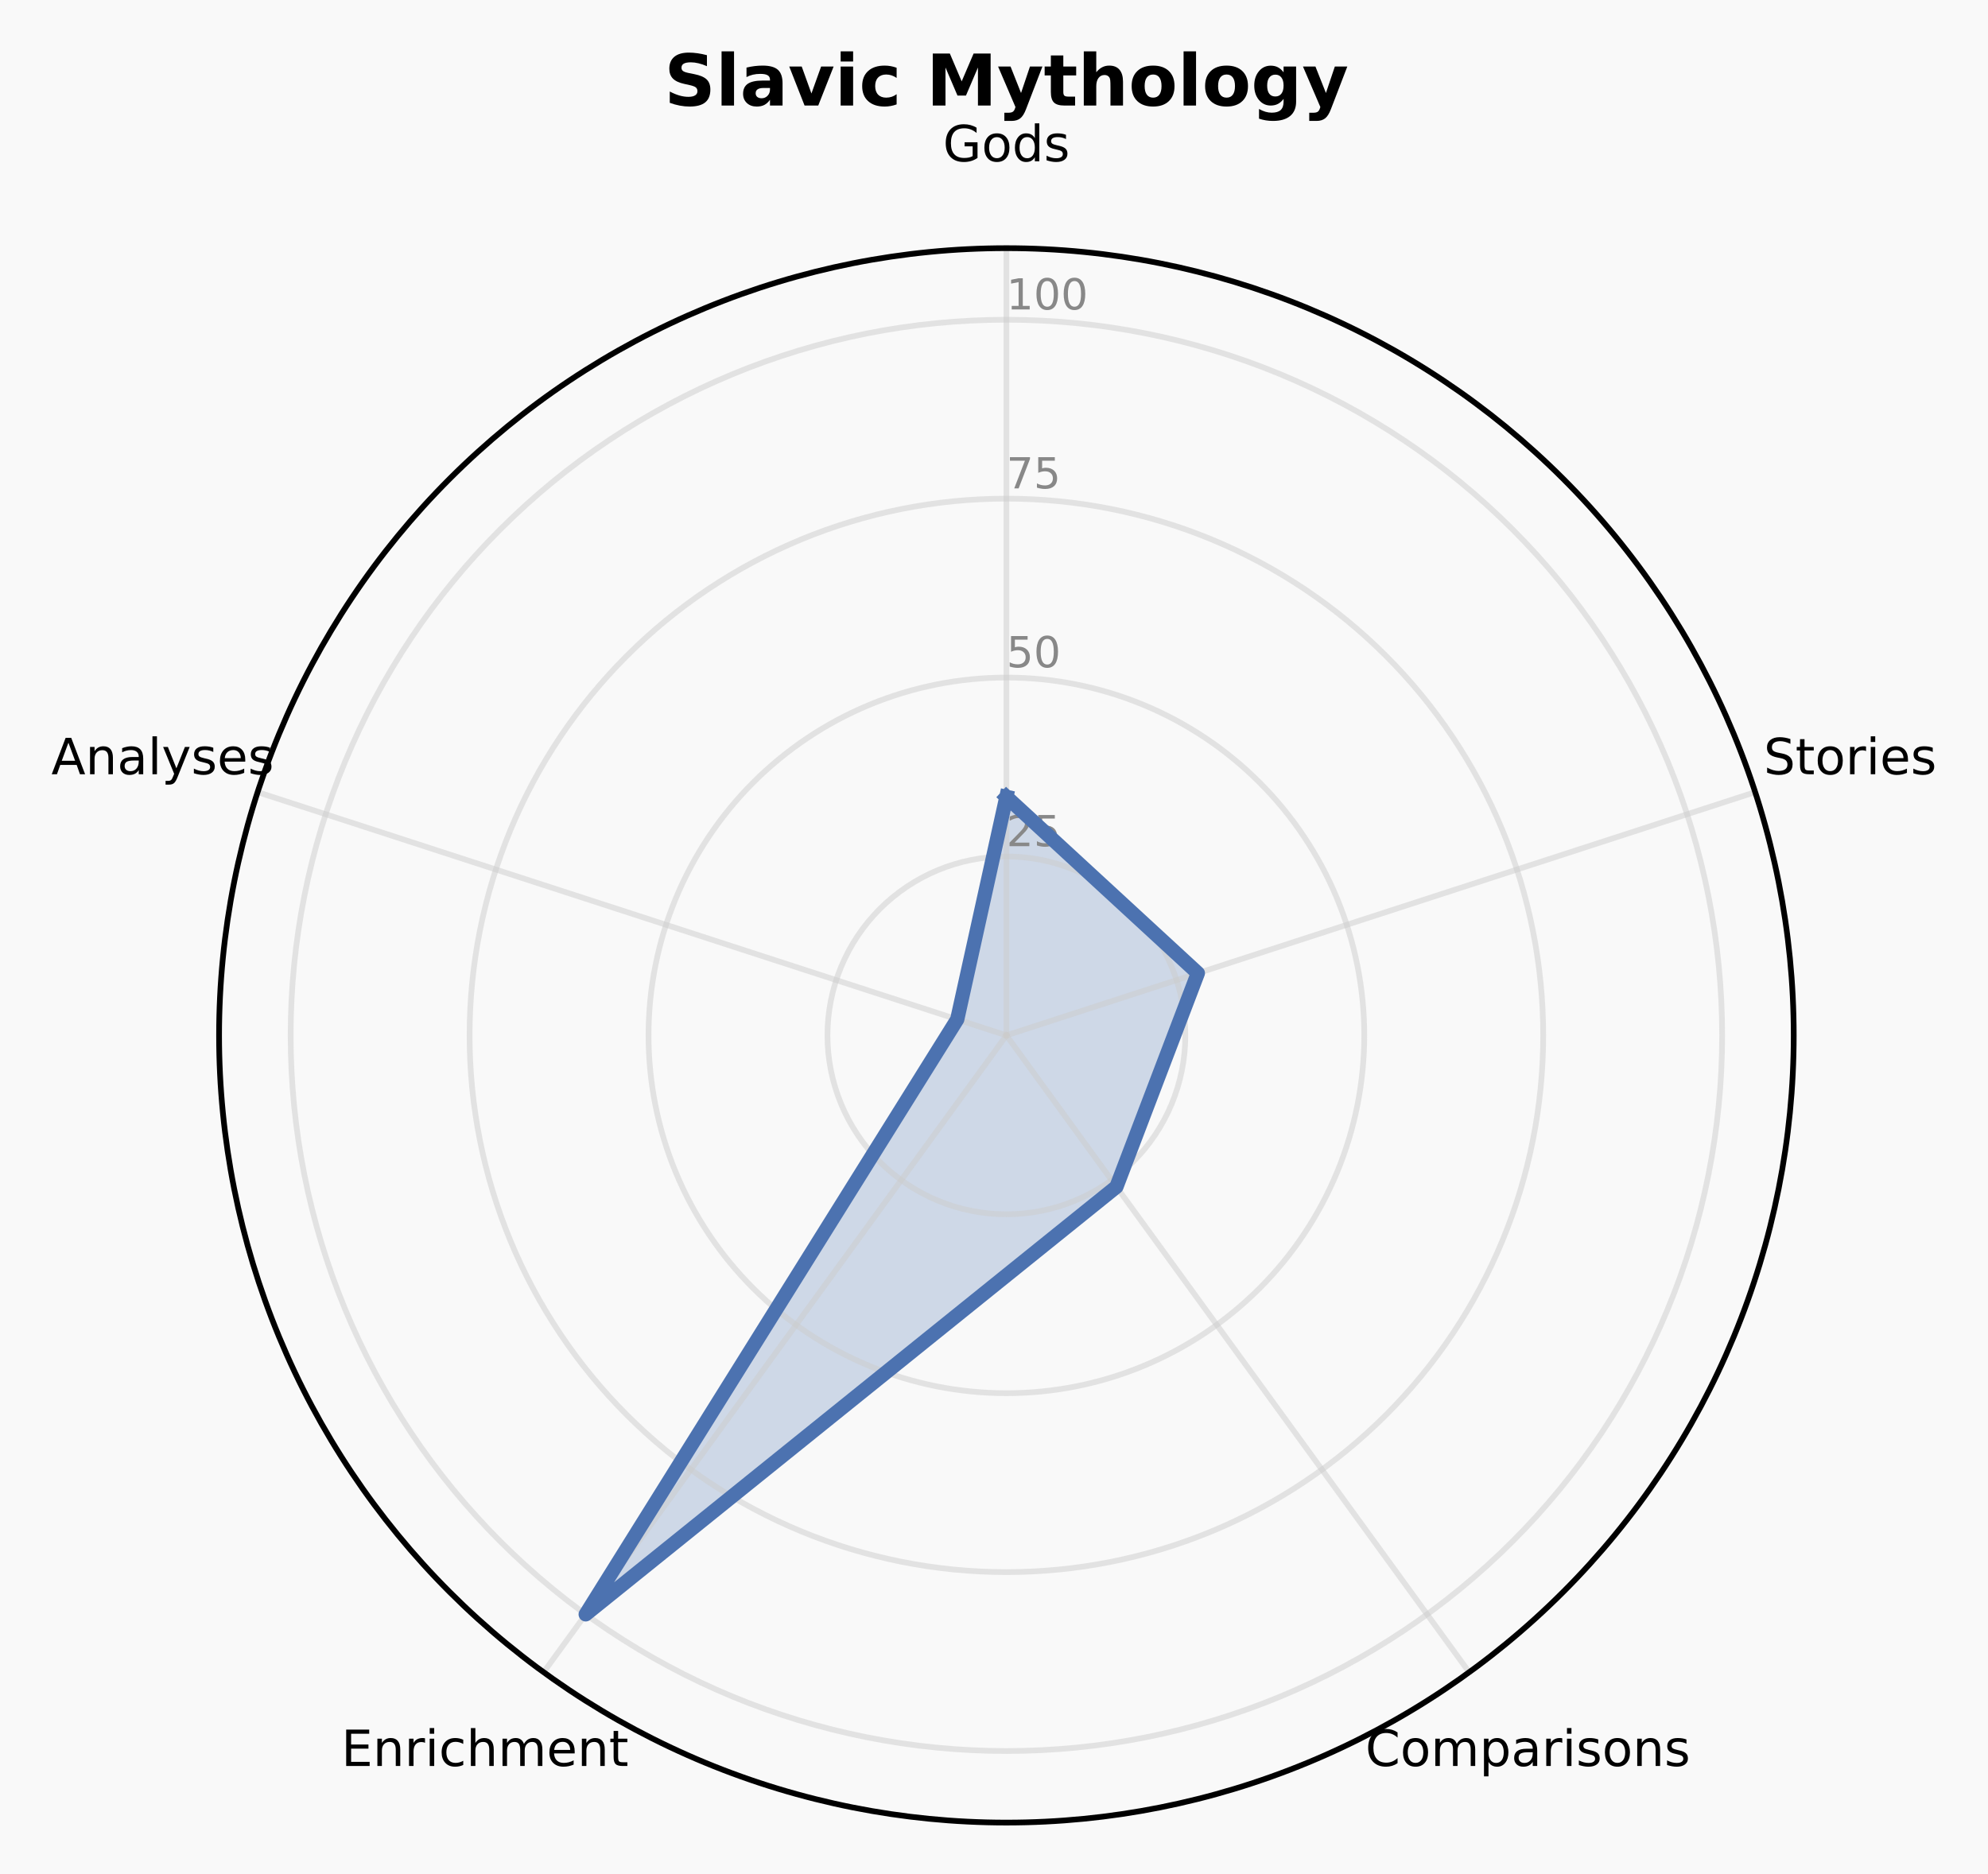
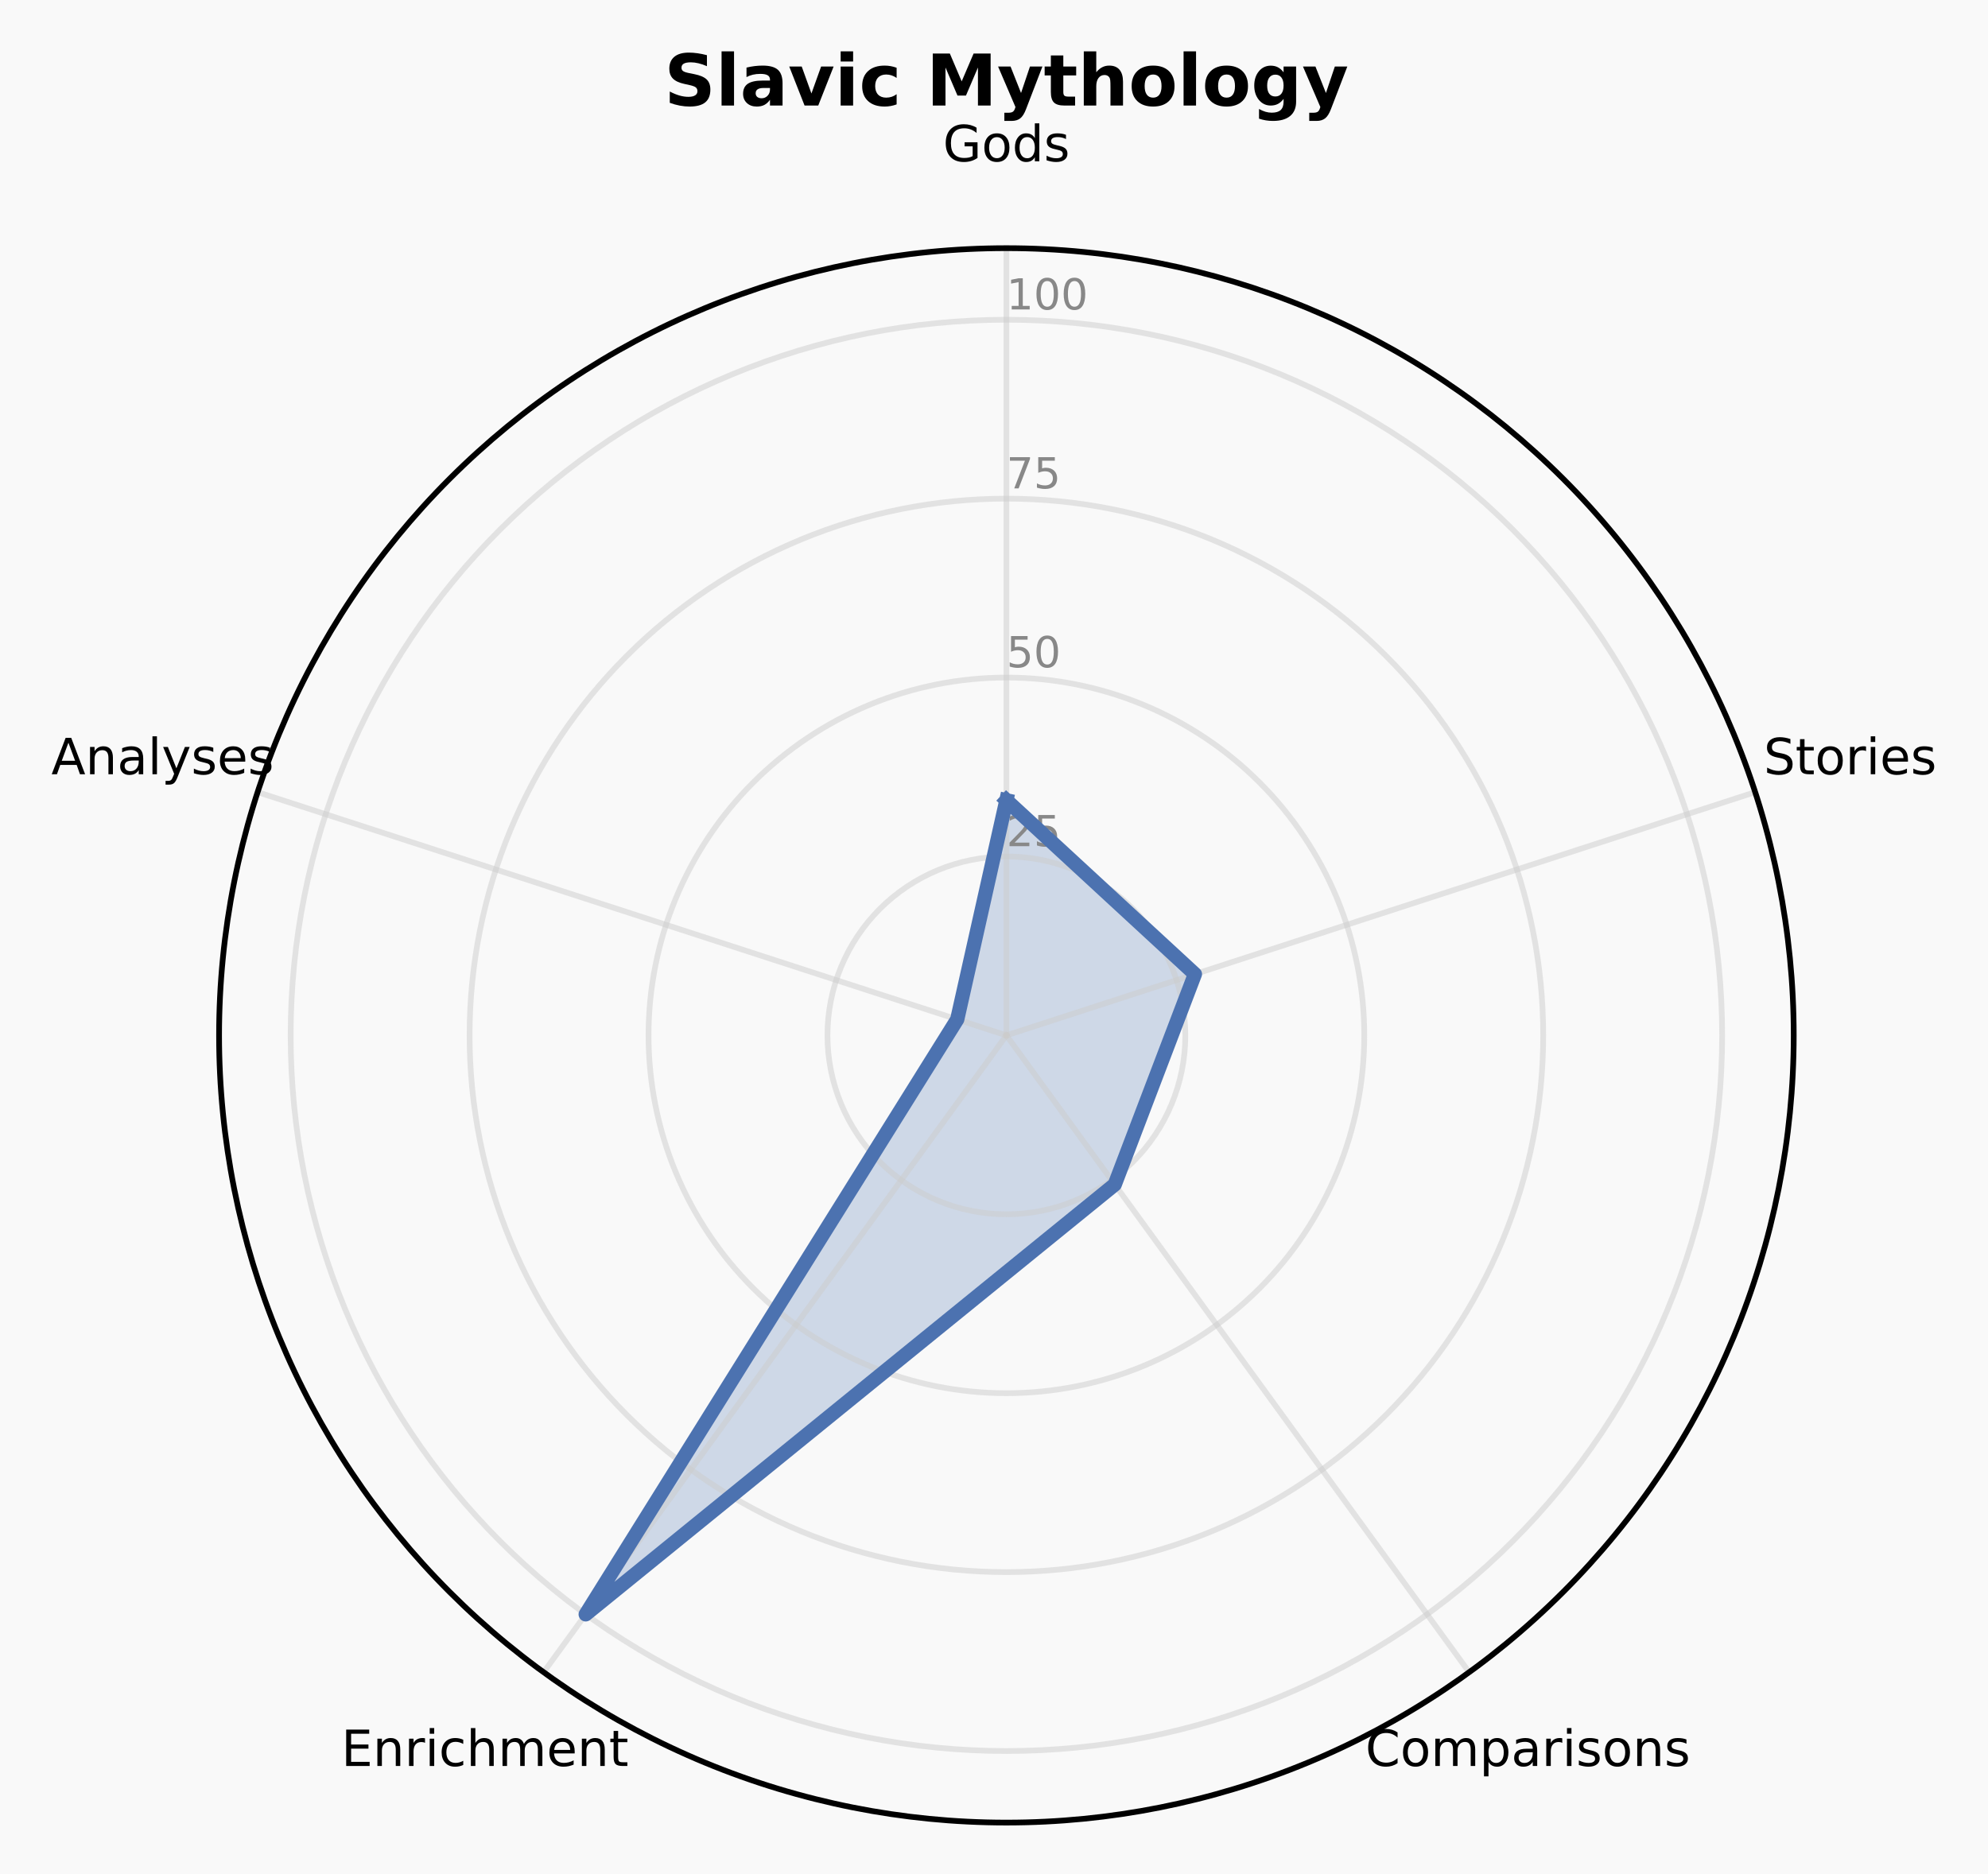
<svg xmlns="http://www.w3.org/2000/svg" xmlns:xlink="http://www.w3.org/1999/xlink" width="278.709pt" height="262.758pt" viewBox="0 0 278.709 262.758" version="1.1">
  <defs>
    <style type="text/css">*{stroke-linejoin: round; stroke-linecap: butt}</style>
  </defs>
  <g id="figure_1">
    <g id="patch_1">
      <path d="M 0 262.758  L 278.709 262.758  L 278.709 0  L 0 0  z " style="fill: #f9f9f9" />
    </g>
    <g id="axes_1">
      <g id="patch_2">
        <path d="M 251.473 145.178  C 251.473 130.683 248.618 116.329 243.071 102.938  C 237.524 89.546 229.393 77.377 219.143 67.128  C 208.894 56.878 196.725 48.748 183.334 43.201  C 169.942 37.654 155.588 34.798 141.093 34.798  C 126.598 34.798 112.244 37.654 98.853 43.201  C 85.461 48.748 73.293 56.878 63.043 67.128  C 52.794 77.377 44.663 89.546 39.116 102.938  C 33.569 116.329 30.714 130.683 30.714 145.178  C 30.714 159.673 33.569 174.027 39.116 187.418  C 44.663 200.81 52.794 212.979 63.043 223.228  C 73.293 233.478 85.461 241.609 98.853 247.155  C 112.244 252.702 126.598 255.558 141.093 255.558  C 155.588 255.558 169.942 252.702 183.334 247.155  C 196.725 241.609 208.894 233.478 219.143 223.228  C 229.393 212.979 237.524 200.81 243.071 187.418  C 248.618 174.027 251.473 159.673 251.473 145.178  M 141.093 145.178  C 141.093 145.178 141.093 145.178 141.093 145.178  C 141.093 145.178 141.093 145.178 141.093 145.178  C 141.093 145.178 141.093 145.178 141.093 145.178  C 141.093 145.178 141.093 145.178 141.093 145.178  C 141.093 145.178 141.093 145.178 141.093 145.178  C 141.093 145.178 141.093 145.178 141.093 145.178  C 141.093 145.178 141.093 145.178 141.093 145.178  C 141.093 145.178 141.093 145.178 141.093 145.178  C 141.093 145.178 141.093 145.178 141.093 145.178  C 141.093 145.178 141.093 145.178 141.093 145.178  C 141.093 145.178 141.093 145.178 141.093 145.178  C 141.093 145.178 141.093 145.178 141.093 145.178  C 141.093 145.178 141.093 145.178 141.093 145.178  C 141.093 145.178 141.093 145.178 141.093 145.178  C 141.093 145.178 141.093 145.178 141.093 145.178  C 141.093 145.178 141.093 145.178 141.093 145.178  z " style="fill: #f9f9f9" />
      </g>
      <g id="patch_3">
-         <path d="M 141.093 111.73  L 167.934 136.457  L 156.519 166.41  L 82.112 226.359  L 134.201 142.939  z " clip-path="url(#p4ee96059a2)" style="fill: #4c72b0; opacity: 0.25; stroke: #4c72b0; stroke-linejoin: miter" />
+         <path d="M 141.093 112.208  L 167.521 136.591  L 156.285 166.088  L 82.112 226.359  L 134.201 142.939  z " clip-path="url(#ped0f8c434b)" style="fill: #4c72b0; opacity: 0.25; stroke: #4c72b0; stroke-linejoin: miter" />
      </g>
      <g id="matplotlib.axis_1">
        <g id="xtick_1">
          <g id="line2d_1">
-             <path d="M 141.093 145.178  L 141.093 34.798  " clip-path="url(#p4ee96059a2)" style="fill: none; stroke: #cccccc; stroke-opacity: 0.5; stroke-width: 0.8; stroke-linecap: square" />
+             <path d="M 141.093 145.178  L 141.093 34.798  " clip-path="url(#ped0f8c434b)" style="fill: none; stroke: #cccccc; stroke-opacity: 0.5; stroke-width: 0.8; stroke-linecap: square" />
          </g>
          <g id="text_1">
            <g transform="translate(132.1945 22.61707) scale(0.07 -0.07)">
              <defs>
                <path id="DejaVuSans-2a" d="M 3809 666  L 3809 1919  L 2778 1919  L 2778 2438  L 4434 2438  L 4434 434  Q 4069 175 3628 42  Q 3188 -91 2688 -91  Q 1594 -91 976 548  Q 359 1188 359 2328  Q 359 3472 976 4111  Q 1594 4750 2688 4750  Q 3144 4750 3555 4637  Q 3966 4525 4313 4306  L 4313 3634  Q 3963 3931 3569 4081  Q 3175 4231 2741 4231  Q 1884 4231 1454 3753  Q 1025 3275 1025 2328  Q 1025 1384 1454 906  Q 1884 428 2741 428  Q 3075 428 3337 486  Q 3600 544 3809 666  z " transform="scale(0.015625)" />
                <path id="DejaVuSans-52" d="M 1959 3097  Q 1497 3097 1228 2736  Q 959 2375 959 1747  Q 959 1119 1226 758  Q 1494 397 1959 397  Q 2419 397 2687 759  Q 2956 1122 2956 1747  Q 2956 2369 2687 2733  Q 2419 3097 1959 3097  z M 1959 3584  Q 2709 3584 3137 3096  Q 3566 2609 3566 1747  Q 3566 888 3137 398  Q 2709 -91 1959 -91  Q 1206 -91 779 398  Q 353 888 353 1747  Q 353 2609 779 3096  Q 1206 3584 1959 3584  z " transform="scale(0.015625)" />
                <path id="DejaVuSans-47" d="M 2906 2969  L 2906 4863  L 3481 4863  L 3481 0  L 2906 0  L 2906 525  Q 2725 213 2448 61  Q 2172 -91 1784 -91  Q 1150 -91 751 415  Q 353 922 353 1747  Q 353 2572 751 3078  Q 1150 3584 1784 3584  Q 2172 3584 2448 3432  Q 2725 3281 2906 2969  z M 947 1747  Q 947 1113 1208 752  Q 1469 391 1925 391  Q 2381 391 2643 752  Q 2906 1113 2906 1747  Q 2906 2381 2643 2742  Q 2381 3103 1925 3103  Q 1469 3103 1208 2742  Q 947 2381 947 1747  z " transform="scale(0.015625)" />
                <path id="DejaVuSans-56" d="M 2834 3397  L 2834 2853  Q 2591 2978 2328 3040  Q 2066 3103 1784 3103  Q 1356 3103 1142 2972  Q 928 2841 928 2578  Q 928 2378 1081 2264  Q 1234 2150 1697 2047  L 1894 2003  Q 2506 1872 2764 1633  Q 3022 1394 3022 966  Q 3022 478 2636 193  Q 2250 -91 1575 -91  Q 1294 -91 989 -36  Q 684 19 347 128  L 347 722  Q 666 556 975 473  Q 1284 391 1588 391  Q 1994 391 2212 530  Q 2431 669 2431 922  Q 2431 1156 2273 1281  Q 2116 1406 1581 1522  L 1381 1569  Q 847 1681 609 1914  Q 372 2147 372 2553  Q 372 3047 722 3315  Q 1072 3584 1716 3584  Q 2034 3584 2315 3537  Q 2597 3491 2834 3397  z " transform="scale(0.015625)" />
              </defs>
              <use xlink:href="#DejaVuSans-2a" />
              <use xlink:href="#DejaVuSans-52" transform="translate(77.48438 0)" />
              <use xlink:href="#DejaVuSans-47" transform="translate(138.6719 0)" />
              <use xlink:href="#DejaVuSans-56" transform="translate(202.1562 0)" />
            </g>
          </g>
        </g>
        <g id="xtick_2">
          <g id="line2d_2">
-             <path d="M 141.093 145.178  L 246.07 111.069  " clip-path="url(#p4ee96059a2)" style="fill: none; stroke: #cccccc; stroke-opacity: 0.5; stroke-width: 0.8; stroke-linecap: square" />
+             <path d="M 141.093 145.178  L 246.07 111.069  " clip-path="url(#ped0f8c434b)" style="fill: none; stroke: #cccccc; stroke-opacity: 0.5; stroke-width: 0.8; stroke-linecap: square" />
          </g>
          <g id="text_2">
            <g transform="translate(247.2616 108.5613) scale(0.07 -0.07)">
              <defs>
                <path id="DejaVuSans-36" d="M 3425 4513  L 3425 3897  Q 3066 4069 2747 4153  Q 2428 4238 2131 4238  Q 1616 4238 1336 4038  Q 1056 3838 1056 3469  Q 1056 3159 1242 3001  Q 1428 2844 1947 2747  L 2328 2669  Q 3034 2534 3370 2195  Q 3706 1856 3706 1288  Q 3706 609 3251 259  Q 2797 -91 1919 -91  Q 1588 -91 1214 -16  Q 841 59 441 206  L 441 856  Q 825 641 1194 531  Q 1563 422 1919 422  Q 2459 422 2753 634  Q 3047 847 3047 1241  Q 3047 1584 2836 1778  Q 2625 1972 2144 2069  L 1759 2144  Q 1053 2284 737 2584  Q 422 2884 422 3419  Q 422 4038 858 4394  Q 1294 4750 2059 4750  Q 2388 4750 2728 4690  Q 3069 4631 3425 4513  z " transform="scale(0.015625)" />
                <path id="DejaVuSans-57" d="M 1172 4494  L 1172 3500  L 2356 3500  L 2356 3053  L 1172 3053  L 1172 1153  Q 1172 725 1289 603  Q 1406 481 1766 481  L 2356 481  L 2356 0  L 1766 0  Q 1100 0 847 248  Q 594 497 594 1153  L 594 3053  L 172 3053  L 172 3500  L 594 3500  L 594 4494  L 1172 4494  z " transform="scale(0.015625)" />
                <path id="DejaVuSans-55" d="M 2631 2963  Q 2534 3019 2420 3045  Q 2306 3072 2169 3072  Q 1681 3072 1420 2755  Q 1159 2438 1159 1844  L 1159 0  L 581 0  L 581 3500  L 1159 3500  L 1159 2956  Q 1341 3275 1631 3429  Q 1922 3584 2338 3584  Q 2397 3584 2469 3576  Q 2541 3569 2628 3553  L 2631 2963  z " transform="scale(0.015625)" />
                <path id="DejaVuSans-4c" d="M 603 3500  L 1178 3500  L 1178 0  L 603 0  L 603 3500  z M 603 4863  L 1178 4863  L 1178 4134  L 603 4134  L 603 4863  z " transform="scale(0.015625)" />
                <path id="DejaVuSans-48" d="M 3597 1894  L 3597 1613  L 953 1613  Q 991 1019 1311 708  Q 1631 397 2203 397  Q 2534 397 2845 478  Q 3156 559 3463 722  L 3463 178  Q 3153 47 2828 -22  Q 2503 -91 2169 -91  Q 1331 -91 842 396  Q 353 884 353 1716  Q 353 2575 817 3079  Q 1281 3584 2069 3584  Q 2775 3584 3186 3129  Q 3597 2675 3597 1894  z M 3022 2063  Q 3016 2534 2758 2815  Q 2500 3097 2075 3097  Q 1594 3097 1305 2825  Q 1016 2553 972 2059  L 3022 2063  z " transform="scale(0.015625)" />
              </defs>
              <use xlink:href="#DejaVuSans-36" />
              <use xlink:href="#DejaVuSans-57" transform="translate(63.48438 0)" />
              <use xlink:href="#DejaVuSans-52" transform="translate(102.6875 0)" />
              <use xlink:href="#DejaVuSans-55" transform="translate(163.875 0)" />
              <use xlink:href="#DejaVuSans-4c" transform="translate(204.9844 0)" />
              <use xlink:href="#DejaVuSans-48" transform="translate(232.7656 0)" />
              <use xlink:href="#DejaVuSans-56" transform="translate(294.2969 0)" />
            </g>
          </g>
        </g>
        <g id="xtick_3">
          <g id="line2d_3">
-             <path d="M 141.093 145.178  L 205.973 234.477  " clip-path="url(#p4ee96059a2)" style="fill: none; stroke: #cccccc; stroke-opacity: 0.5; stroke-width: 0.8; stroke-linecap: square" />
+             <path d="M 141.093 145.178  L 205.973 234.477  " clip-path="url(#ped0f8c434b)" style="fill: none; stroke: #cccccc; stroke-opacity: 0.5; stroke-width: 0.8; stroke-linecap: square" />
          </g>
          <g id="text_3">
            <g transform="translate(191.4228 247.6219) scale(0.07 -0.07)">
              <defs>
                <path id="DejaVuSans-26" d="M 4122 4306  L 4122 3641  Q 3803 3938 3442 4084  Q 3081 4231 2675 4231  Q 1875 4231 1450 3742  Q 1025 3253 1025 2328  Q 1025 1406 1450 917  Q 1875 428 2675 428  Q 3081 428 3442 575  Q 3803 722 4122 1019  L 4122 359  Q 3791 134 3420 21  Q 3050 -91 2638 -91  Q 1578 -91 968 557  Q 359 1206 359 2328  Q 359 3453 968 4101  Q 1578 4750 2638 4750  Q 3056 4750 3426 4639  Q 3797 4528 4122 4306  z " transform="scale(0.015625)" />
                <path id="DejaVuSans-50" d="M 3328 2828  Q 3544 3216 3844 3400  Q 4144 3584 4550 3584  Q 5097 3584 5394 3201  Q 5691 2819 5691 2113  L 5691 0  L 5113 0  L 5113 2094  Q 5113 2597 4934 2840  Q 4756 3084 4391 3084  Q 3944 3084 3684 2787  Q 3425 2491 3425 1978  L 3425 0  L 2847 0  L 2847 2094  Q 2847 2600 2669 2842  Q 2491 3084 2119 3084  Q 1678 3084 1418 2786  Q 1159 2488 1159 1978  L 1159 0  L 581 0  L 581 3500  L 1159 3500  L 1159 2956  Q 1356 3278 1631 3431  Q 1906 3584 2284 3584  Q 2666 3584 2933 3390  Q 3200 3197 3328 2828  z " transform="scale(0.015625)" />
                <path id="DejaVuSans-53" d="M 1159 525  L 1159 -1331  L 581 -1331  L 581 3500  L 1159 3500  L 1159 2969  Q 1341 3281 1617 3432  Q 1894 3584 2278 3584  Q 2916 3584 3314 3078  Q 3713 2572 3713 1747  Q 3713 922 3314 415  Q 2916 -91 2278 -91  Q 1894 -91 1617 61  Q 1341 213 1159 525  z M 3116 1747  Q 3116 2381 2855 2742  Q 2594 3103 2138 3103  Q 1681 3103 1420 2742  Q 1159 2381 1159 1747  Q 1159 1113 1420 752  Q 1681 391 2138 391  Q 2594 391 2855 752  Q 3116 1113 3116 1747  z " transform="scale(0.015625)" />
                <path id="DejaVuSans-44" d="M 2194 1759  Q 1497 1759 1228 1600  Q 959 1441 959 1056  Q 959 750 1161 570  Q 1363 391 1709 391  Q 2188 391 2477 730  Q 2766 1069 2766 1631  L 2766 1759  L 2194 1759  z M 3341 1997  L 3341 0  L 2766 0  L 2766 531  Q 2569 213 2275 61  Q 1981 -91 1556 -91  Q 1019 -91 701 211  Q 384 513 384 1019  Q 384 1609 779 1909  Q 1175 2209 1959 2209  L 2766 2209  L 2766 2266  Q 2766 2663 2505 2880  Q 2244 3097 1772 3097  Q 1472 3097 1187 3025  Q 903 2953 641 2809  L 641 3341  Q 956 3463 1253 3523  Q 1550 3584 1831 3584  Q 2591 3584 2966 3190  Q 3341 2797 3341 1997  z " transform="scale(0.015625)" />
                <path id="DejaVuSans-51" d="M 3513 2113  L 3513 0  L 2938 0  L 2938 2094  Q 2938 2591 2744 2837  Q 2550 3084 2163 3084  Q 1697 3084 1428 2787  Q 1159 2491 1159 1978  L 1159 0  L 581 0  L 581 3500  L 1159 3500  L 1159 2956  Q 1366 3272 1645 3428  Q 1925 3584 2291 3584  Q 2894 3584 3203 3211  Q 3513 2838 3513 2113  z " transform="scale(0.015625)" />
              </defs>
              <use xlink:href="#DejaVuSans-26" />
              <use xlink:href="#DejaVuSans-52" transform="translate(69.82812 0)" />
              <use xlink:href="#DejaVuSans-50" transform="translate(131.0156 0)" />
              <use xlink:href="#DejaVuSans-53" transform="translate(228.4219 0)" />
              <use xlink:href="#DejaVuSans-44" transform="translate(291.9062 0)" />
              <use xlink:href="#DejaVuSans-55" transform="translate(353.1875 0)" />
              <use xlink:href="#DejaVuSans-4c" transform="translate(394.2969 0)" />
              <use xlink:href="#DejaVuSans-56" transform="translate(422.0781 0)" />
              <use xlink:href="#DejaVuSans-52" transform="translate(474.1719 0)" />
              <use xlink:href="#DejaVuSans-51" transform="translate(535.3594 0)" />
              <use xlink:href="#DejaVuSans-56" transform="translate(598.7344 0)" />
            </g>
          </g>
        </g>
        <g id="xtick_4">
          <g id="line2d_4">
-             <path d="M 141.093 145.178  L 76.214 234.477  " clip-path="url(#p4ee96059a2)" style="fill: none; stroke: #cccccc; stroke-opacity: 0.5; stroke-width: 0.8; stroke-linecap: square" />
+             <path d="M 141.093 145.178  L 76.214 234.477  " clip-path="url(#ped0f8c434b)" style="fill: none; stroke: #cccccc; stroke-opacity: 0.5; stroke-width: 0.8; stroke-linecap: square" />
          </g>
          <g id="text_4">
            <g transform="translate(47.8483 247.6219) scale(0.07 -0.07)">
              <defs>
                <path id="DejaVuSans-28" d="M 628 4666  L 3578 4666  L 3578 4134  L 1259 4134  L 1259 2753  L 3481 2753  L 3481 2222  L 1259 2222  L 1259 531  L 3634 531  L 3634 0  L 628 0  L 628 4666  z " transform="scale(0.015625)" />
                <path id="DejaVuSans-46" d="M 3122 3366  L 3122 2828  Q 2878 2963 2633 3030  Q 2388 3097 2138 3097  Q 1578 3097 1268 2742  Q 959 2388 959 1747  Q 959 1106 1268 751  Q 1578 397 2138 397  Q 2388 397 2633 464  Q 2878 531 3122 666  L 3122 134  Q 2881 22 2623 -34  Q 2366 -91 2075 -91  Q 1284 -91 818 406  Q 353 903 353 1747  Q 353 2603 823 3093  Q 1294 3584 2113 3584  Q 2378 3584 2631 3529  Q 2884 3475 3122 3366  z " transform="scale(0.015625)" />
                <path id="DejaVuSans-4b" d="M 3513 2113  L 3513 0  L 2938 0  L 2938 2094  Q 2938 2591 2744 2837  Q 2550 3084 2163 3084  Q 1697 3084 1428 2787  Q 1159 2491 1159 1978  L 1159 0  L 581 0  L 581 4863  L 1159 4863  L 1159 2956  Q 1366 3272 1645 3428  Q 1925 3584 2291 3584  Q 2894 3584 3203 3211  Q 3513 2838 3513 2113  z " transform="scale(0.015625)" />
              </defs>
              <use xlink:href="#DejaVuSans-28" />
              <use xlink:href="#DejaVuSans-51" transform="translate(63.1875 0)" />
              <use xlink:href="#DejaVuSans-55" transform="translate(126.5625 0)" />
              <use xlink:href="#DejaVuSans-4c" transform="translate(167.6719 0)" />
              <use xlink:href="#DejaVuSans-46" transform="translate(195.4531 0)" />
              <use xlink:href="#DejaVuSans-4b" transform="translate(250.4375 0)" />
              <use xlink:href="#DejaVuSans-50" transform="translate(313.8125 0)" />
              <use xlink:href="#DejaVuSans-48" transform="translate(411.2188 0)" />
              <use xlink:href="#DejaVuSans-51" transform="translate(472.75 0)" />
              <use xlink:href="#DejaVuSans-57" transform="translate(536.125 0)" />
            </g>
          </g>
        </g>
        <g id="xtick_5">
          <g id="line2d_5">
-             <path d="M 141.093 145.178  L 36.116 111.069  " clip-path="url(#p4ee96059a2)" style="fill: none; stroke: #cccccc; stroke-opacity: 0.5; stroke-width: 0.8; stroke-linecap: square" />
+             <path d="M 141.093 145.178  L 36.116 111.069  " clip-path="url(#ped0f8c434b)" style="fill: none; stroke: #cccccc; stroke-opacity: 0.5; stroke-width: 0.8; stroke-linecap: square" />
          </g>
          <g id="text_5">
            <g transform="translate(7.2 108.5613) scale(0.07 -0.07)">
              <defs>
                <path id="DejaVuSans-24" d="M 2188 4044  L 1331 1722  L 3047 1722  L 2188 4044  z M 1831 4666  L 2547 4666  L 4325 0  L 3669 0  L 3244 1197  L 1141 1197  L 716 0  L 50 0  L 1831 4666  z " transform="scale(0.015625)" />
                <path id="DejaVuSans-4f" d="M 603 4863  L 1178 4863  L 1178 0  L 603 0  L 603 4863  z " transform="scale(0.015625)" />
                <path id="DejaVuSans-5c" d="M 2059 -325  Q 1816 -950 1584 -1140  Q 1353 -1331 966 -1331  L 506 -1331  L 506 -850  L 844 -850  Q 1081 -850 1212 -737  Q 1344 -625 1503 -206  L 1606 56  L 191 3500  L 800 3500  L 1894 763  L 2988 3500  L 3597 3500  L 2059 -325  z " transform="scale(0.015625)" />
              </defs>
              <use xlink:href="#DejaVuSans-24" />
              <use xlink:href="#DejaVuSans-51" transform="translate(68.40625 0)" />
              <use xlink:href="#DejaVuSans-44" transform="translate(131.7812 0)" />
              <use xlink:href="#DejaVuSans-4f" transform="translate(193.0625 0)" />
              <use xlink:href="#DejaVuSans-5c" transform="translate(220.8438 0)" />
              <use xlink:href="#DejaVuSans-56" transform="translate(280.0312 0)" />
              <use xlink:href="#DejaVuSans-48" transform="translate(332.125 0)" />
              <use xlink:href="#DejaVuSans-56" transform="translate(393.6562 0)" />
            </g>
          </g>
        </g>
      </g>
      <g id="matplotlib.axis_2">
        <g id="ytick_1">
          <g id="line2d_6">
-             <path d="M 141.093 120.092  C 144.388 120.092 147.65 120.741 150.693 122.001  C 153.737 123.262 156.503 125.11 158.832 127.439  C 161.161 129.769 163.009 132.534 164.27 135.578  C 165.531 138.621 166.18 141.884 166.18 145.178  C 166.18 148.472 165.531 151.735 164.27 154.778  C 163.009 157.822 161.161 160.587 158.832 162.917  C 156.503 165.246 153.737 167.094 150.693 168.355  C 147.65 169.615 144.388 170.264 141.093 170.264  C 137.799 170.264 134.537 169.615 131.493 168.355  C 128.45 167.094 125.684 165.246 123.355 162.917  C 121.025 160.587 119.177 157.822 117.917 154.778  C 116.656 151.735 116.007 148.472 116.007 145.178  C 116.007 141.884 116.656 138.621 117.917 135.578  C 119.177 132.534 121.025 129.769 123.355 127.439  C 125.684 125.11 128.45 123.262 131.493 122.001  C 134.537 120.741 137.799 120.092 141.093 120.092  " clip-path="url(#p4ee96059a2)" style="fill: none; stroke: #cccccc; stroke-opacity: 0.5; stroke-width: 0.8; stroke-linecap: square" />
+             <path d="M 141.093 120.092  C 144.388 120.092 147.65 120.741 150.693 122.001  C 153.737 123.262 156.503 125.11 158.832 127.439  C 161.161 129.769 163.009 132.534 164.27 135.578  C 165.531 138.621 166.18 141.884 166.18 145.178  C 166.18 148.472 165.531 151.735 164.27 154.778  C 163.009 157.822 161.161 160.587 158.832 162.917  C 156.503 165.246 153.737 167.094 150.693 168.355  C 147.65 169.615 144.388 170.264 141.093 170.264  C 137.799 170.264 134.537 169.615 131.493 168.355  C 128.45 167.094 125.684 165.246 123.355 162.917  C 121.025 160.587 119.177 157.822 117.917 154.778  C 116.656 151.735 116.007 148.472 116.007 145.178  C 116.007 141.884 116.656 138.621 117.917 135.578  C 119.177 132.534 121.025 129.769 123.355 127.439  C 125.684 125.11 128.45 123.262 131.493 122.001  C 134.537 120.741 137.799 120.092 141.093 120.092  " clip-path="url(#ped0f8c434b)" style="fill: none; stroke: #cccccc; stroke-opacity: 0.5; stroke-width: 0.8; stroke-linecap: square" />
          </g>
          <g id="text_6">
            <g style="fill: #888888" transform="translate(141.0933 118.6504) scale(0.06 -0.06)">
              <defs>
                <path id="DejaVuSans-15" d="M 1228 531  L 3431 531  L 3431 0  L 469 0  L 469 531  Q 828 903 1448 1529  Q 2069 2156 2228 2338  Q 2531 2678 2651 2914  Q 2772 3150 2772 3378  Q 2772 3750 2511 3984  Q 2250 4219 1831 4219  Q 1534 4219 1204 4116  Q 875 4013 500 3803  L 500 4441  Q 881 4594 1212 4672  Q 1544 4750 1819 4750  Q 2544 4750 2975 4387  Q 3406 4025 3406 3419  Q 3406 3131 3298 2873  Q 3191 2616 2906 2266  Q 2828 2175 2409 1742  Q 1991 1309 1228 531  z " transform="scale(0.015625)" />
                <path id="DejaVuSans-18" d="M 691 4666  L 3169 4666  L 3169 4134  L 1269 4134  L 1269 2991  Q 1406 3038 1543 3061  Q 1681 3084 1819 3084  Q 2600 3084 3056 2656  Q 3513 2228 3513 1497  Q 3513 744 3044 326  Q 2575 -91 1722 -91  Q 1428 -91 1123 -41  Q 819 9 494 109  L 494 744  Q 775 591 1075 516  Q 1375 441 1709 441  Q 2250 441 2565 725  Q 2881 1009 2881 1497  Q 2881 1984 2565 2268  Q 2250 2553 1709 2553  Q 1456 2553 1204 2497  Q 953 2441 691 2322  L 691 4666  z " transform="scale(0.015625)" />
              </defs>
              <use xlink:href="#DejaVuSans-15" />
              <use xlink:href="#DejaVuSans-18" transform="translate(63.625 0)" />
            </g>
          </g>
        </g>
        <g id="ytick_2">
          <g id="line2d_7">
-             <path d="M 141.093 95.005  C 147.682 95.005 154.206 96.303 160.293 98.825  C 166.381 101.346 171.912 105.042 176.571 109.701  C 181.229 114.36 184.925 119.891 187.447 125.978  C 189.968 132.065 191.266 138.589 191.266 145.178  C 191.266 151.767 189.968 158.291 187.447 164.378  C 184.925 170.465 181.229 175.997 176.571 180.655  C 171.912 185.314 166.381 189.01 160.293 191.531  C 154.206 194.053 147.682 195.351 141.093 195.351  C 134.505 195.351 127.98 194.053 121.893 191.531  C 115.806 189.01 110.275 185.314 105.616 180.655  C 100.957 175.997 97.261 170.465 94.74 164.378  C 92.219 158.291 90.921 151.767 90.921 145.178  C 90.921 138.589 92.219 132.065 94.74 125.978  C 97.261 119.891 100.957 114.36 105.616 109.701  C 110.275 105.042 115.806 101.346 121.893 98.825  C 127.98 96.303 134.505 95.005 141.093 95.005  " clip-path="url(#p4ee96059a2)" style="fill: none; stroke: #cccccc; stroke-opacity: 0.5; stroke-width: 0.8; stroke-linecap: square" />
+             <path d="M 141.093 95.005  C 147.682 95.005 154.206 96.303 160.293 98.825  C 166.381 101.346 171.912 105.042 176.571 109.701  C 181.229 114.36 184.925 119.891 187.447 125.978  C 189.968 132.065 191.266 138.589 191.266 145.178  C 191.266 151.767 189.968 158.291 187.447 164.378  C 184.925 170.465 181.229 175.997 176.571 180.655  C 171.912 185.314 166.381 189.01 160.293 191.531  C 154.206 194.053 147.682 195.351 141.093 195.351  C 134.505 195.351 127.98 194.053 121.893 191.531  C 115.806 189.01 110.275 185.314 105.616 180.655  C 100.957 175.997 97.261 170.465 94.74 164.378  C 92.219 158.291 90.921 151.767 90.921 145.178  C 90.921 138.589 92.219 132.065 94.74 125.978  C 97.261 119.891 100.957 114.36 105.616 109.701  C 110.275 105.042 115.806 101.346 121.893 98.825  C 127.98 96.303 134.505 95.005 141.093 95.005  " clip-path="url(#ped0f8c434b)" style="fill: none; stroke: #cccccc; stroke-opacity: 0.5; stroke-width: 0.8; stroke-linecap: square" />
          </g>
          <g id="text_7">
            <g style="fill: #888888" transform="translate(141.0933 93.56408) scale(0.06 -0.06)">
              <defs>
                <path id="DejaVuSans-13" d="M 2034 4250  Q 1547 4250 1301 3770  Q 1056 3291 1056 2328  Q 1056 1369 1301 889  Q 1547 409 2034 409  Q 2525 409 2770 889  Q 3016 1369 3016 2328  Q 3016 3291 2770 3770  Q 2525 4250 2034 4250  z M 2034 4750  Q 2819 4750 3233 4129  Q 3647 3509 3647 2328  Q 3647 1150 3233 529  Q 2819 -91 2034 -91  Q 1250 -91 836 529  Q 422 1150 422 2328  Q 422 3509 836 4129  Q 1250 4750 2034 4750  z " transform="scale(0.015625)" />
              </defs>
              <use xlink:href="#DejaVuSans-18" />
              <use xlink:href="#DejaVuSans-13" transform="translate(63.625 0)" />
            </g>
          </g>
        </g>
        <g id="ytick_3">
          <g id="line2d_8">
-             <path d="M 141.093 69.919  C 150.976 69.919 160.763 71.866 169.894 75.648  C 179.024 79.43 187.321 84.974 194.309 91.962  C 201.298 98.95 206.841 107.247 210.623 116.378  C 214.405 125.508 216.352 135.295 216.352 145.178  C 216.352 155.061 214.405 164.848 210.623 173.978  C 206.841 183.109 201.298 191.406 194.309 198.394  C 187.321 205.382 179.024 210.926 169.894 214.708  C 160.763 218.49 150.976 220.437 141.093 220.437  C 131.21 220.437 121.424 218.49 112.293 214.708  C 103.162 210.926 94.866 205.382 87.877 198.394  C 80.889 191.406 75.345 183.109 71.563 173.978  C 67.781 164.848 65.834 155.061 65.834 145.178  C 65.834 135.295 67.781 125.508 71.563 116.378  C 75.345 107.247 80.889 98.95 87.877 91.962  C 94.866 84.974 103.162 79.43 112.293 75.648  C 121.424 71.866 131.21 69.919 141.093 69.919  " clip-path="url(#p4ee96059a2)" style="fill: none; stroke: #cccccc; stroke-opacity: 0.5; stroke-width: 0.8; stroke-linecap: square" />
+             <path d="M 141.093 69.919  C 150.976 69.919 160.763 71.866 169.894 75.648  C 179.024 79.43 187.321 84.974 194.309 91.962  C 201.298 98.95 206.841 107.247 210.623 116.378  C 214.405 125.508 216.352 135.295 216.352 145.178  C 216.352 155.061 214.405 164.848 210.623 173.978  C 206.841 183.109 201.298 191.406 194.309 198.394  C 187.321 205.382 179.024 210.926 169.894 214.708  C 160.763 218.49 150.976 220.437 141.093 220.437  C 131.21 220.437 121.424 218.49 112.293 214.708  C 103.162 210.926 94.866 205.382 87.877 198.394  C 80.889 191.406 75.345 183.109 71.563 173.978  C 67.781 164.848 65.834 155.061 65.834 145.178  C 65.834 135.295 67.781 125.508 71.563 116.378  C 75.345 107.247 80.889 98.95 87.877 91.962  C 94.866 84.974 103.162 79.43 112.293 75.648  C 121.424 71.866 131.21 69.919 141.093 69.919  " clip-path="url(#ped0f8c434b)" style="fill: none; stroke: #cccccc; stroke-opacity: 0.5; stroke-width: 0.8; stroke-linecap: square" />
          </g>
          <g id="text_8">
            <g style="fill: #888888" transform="translate(141.0933 68.47781) scale(0.06 -0.06)">
              <defs>
                <path id="DejaVuSans-1a" d="M 525 4666  L 3525 4666  L 3525 4397  L 1831 0  L 1172 0  L 2766 4134  L 525 4134  L 525 4666  z " transform="scale(0.015625)" />
              </defs>
              <use xlink:href="#DejaVuSans-1a" />
              <use xlink:href="#DejaVuSans-18" transform="translate(63.625 0)" />
            </g>
          </g>
        </g>
        <g id="ytick_4">
          <g id="line2d_9">
-             <path d="M 141.093 44.833  C 154.27 44.833 167.32 47.429 179.494 52.471  C 191.668 57.514 202.73 64.906 212.048 74.223  C 221.366 83.541 228.757 94.603 233.8 106.778  C 238.843 118.952 241.438 132.001 241.438 145.178  C 241.438 158.355 238.843 171.404 233.8 183.578  C 228.757 195.753 221.366 206.815 212.048 216.133  C 202.73 225.45 191.668 232.842 179.494 237.885  C 167.32 242.927 154.27 245.523 141.093 245.523  C 127.916 245.523 114.867 242.927 102.693 237.885  C 90.519 232.842 79.456 225.45 70.139 216.133  C 60.821 206.815 53.429 195.753 48.387 183.578  C 43.344 171.404 40.748 158.355 40.748 145.178  C 40.748 132.001 43.344 118.952 48.387 106.778  C 53.429 94.603 60.821 83.541 70.139 74.223  C 79.456 64.906 90.519 57.514 102.693 52.471  C 114.867 47.429 127.916 44.833 141.093 44.833  " clip-path="url(#p4ee96059a2)" style="fill: none; stroke: #cccccc; stroke-opacity: 0.5; stroke-width: 0.8; stroke-linecap: square" />
+             <path d="M 141.093 44.833  C 154.27 44.833 167.32 47.429 179.494 52.471  C 191.668 57.514 202.73 64.906 212.048 74.223  C 221.366 83.541 228.757 94.603 233.8 106.778  C 238.843 118.952 241.438 132.001 241.438 145.178  C 241.438 158.355 238.843 171.404 233.8 183.578  C 228.757 195.753 221.366 206.815 212.048 216.133  C 202.73 225.45 191.668 232.842 179.494 237.885  C 167.32 242.927 154.27 245.523 141.093 245.523  C 127.916 245.523 114.867 242.927 102.693 237.885  C 90.519 232.842 79.456 225.45 70.139 216.133  C 60.821 206.815 53.429 195.753 48.387 183.578  C 43.344 171.404 40.748 158.355 40.748 145.178  C 40.748 132.001 43.344 118.952 48.387 106.778  C 53.429 94.603 60.821 83.541 70.139 74.223  C 79.456 64.906 90.519 57.514 102.693 52.471  C 114.867 47.429 127.916 44.833 141.093 44.833  " clip-path="url(#ped0f8c434b)" style="fill: none; stroke: #cccccc; stroke-opacity: 0.5; stroke-width: 0.8; stroke-linecap: square" />
          </g>
          <g id="text_9">
            <g style="fill: #888888" transform="translate(141.0933 43.39154) scale(0.06 -0.06)">
              <defs>
                <path id="DejaVuSans-14" d="M 794 531  L 1825 531  L 1825 4091  L 703 3866  L 703 4441  L 1819 4666  L 2450 4666  L 2450 531  L 3481 531  L 3481 0  L 794 0  L 794 531  z " transform="scale(0.015625)" />
              </defs>
              <use xlink:href="#DejaVuSans-14" />
              <use xlink:href="#DejaVuSans-13" transform="translate(63.625 0)" />
              <use xlink:href="#DejaVuSans-13" transform="translate(127.25 0)" />
            </g>
          </g>
        </g>
      </g>
      <g id="line2d_10">
-         <path d="M 141.093 111.73  L 167.934 136.457  L 156.519 166.41  L 82.112 226.359  L 134.201 142.939  L 141.093 111.73  " clip-path="url(#p4ee96059a2)" style="fill: none; stroke: #4c72b0; stroke-width: 2; stroke-linecap: square" />
+         <path d="M 141.093 112.208  L 167.521 136.591  L 156.285 166.088  L 82.112 226.359  L 134.201 142.939  L 141.093 112.208  " clip-path="url(#ped0f8c434b)" style="fill: none; stroke: #4c72b0; stroke-width: 2; stroke-linecap: square" />
      </g>
      <g id="patch_4">
        <path d="M 141.093 34.798  C 126.598 34.798 112.244 37.654 98.853 43.201  C 85.461 48.748 73.293 56.878 63.043 67.128  C 52.794 77.377 44.663 89.546 39.116 102.938  C 33.569 116.329 30.714 130.683 30.714 145.178  C 30.714 159.673 33.569 174.027 39.116 187.418  C 44.663 200.81 52.794 212.979 63.043 223.228  C 73.293 233.478 85.461 241.609 98.853 247.155  C 112.244 252.702 126.598 255.558 141.093 255.558  C 155.588 255.558 169.942 252.702 183.334 247.155  C 196.725 241.609 208.894 233.478 219.143 223.228  C 229.393 212.979 237.524 200.81 243.071 187.418  C 248.618 174.027 251.473 159.673 251.473 145.178  C 251.473 130.683 248.618 116.329 243.071 102.938  C 237.524 89.546 229.393 77.377 219.143 67.128  C 208.894 56.878 196.725 48.748 183.334 43.201  C 169.942 37.654 155.588 34.798 141.093 34.798  " style="fill: none; stroke: #000000; stroke-width: 0.8; stroke-linejoin: miter; stroke-linecap: square" />
      </g>
      <g id="text_10">
        <g transform="translate(93.11905 14.79844) scale(0.1 -0.1)">
          <defs>
            <path id="DejaVuSans-Bold-36" d="M 3834 4519  L 3834 3531  Q 3450 3703 3084 3790  Q 2719 3878 2394 3878  Q 1963 3878 1756 3759  Q 1550 3641 1550 3391  Q 1550 3203 1689 3098  Q 1828 2994 2194 2919  L 2706 2816  Q 3484 2659 3812 2340  Q 4141 2022 4141 1434  Q 4141 663 3683 286  Q 3225 -91 2284 -91  Q 1841 -91 1394 -6  Q 947 78 500 244  L 500 1259  Q 947 1022 1364 901  Q 1781 781 2169 781  Q 2563 781 2772 912  Q 2981 1044 2981 1288  Q 2981 1506 2839 1625  Q 2697 1744 2272 1838  L 1806 1941  Q 1106 2091 782 2419  Q 459 2747 459 3303  Q 459 4000 909 4375  Q 1359 4750 2203 4750  Q 2588 4750 2994 4692  Q 3400 4634 3834 4519  z " transform="scale(0.015625)" />
            <path id="DejaVuSans-Bold-4f" d="M 538 4863  L 1656 4863  L 1656 0  L 538 0  L 538 4863  z " transform="scale(0.015625)" />
            <path id="DejaVuSans-Bold-44" d="M 2106 1575  Q 1756 1575 1579 1456  Q 1403 1338 1403 1106  Q 1403 894 1545 773  Q 1688 653 1941 653  Q 2256 653 2472 879  Q 2688 1106 2688 1447  L 2688 1575  L 2106 1575  z M 3816 1997  L 3816 0  L 2688 0  L 2688 519  Q 2463 200 2181 54  Q 1900 -91 1497 -91  Q 953 -91 614 226  Q 275 544 275 1050  Q 275 1666 698 1953  Q 1122 2241 2028 2241  L 2688 2241  L 2688 2328  Q 2688 2594 2478 2717  Q 2269 2841 1825 2841  Q 1466 2841 1156 2769  Q 847 2697 581 2553  L 581 3406  Q 941 3494 1303 3539  Q 1666 3584 2028 3584  Q 2975 3584 3395 3211  Q 3816 2838 3816 1997  z " transform="scale(0.015625)" />
            <path id="DejaVuSans-Bold-59" d="M 97 3500  L 1216 3500  L 2088 1081  L 2956 3500  L 4078 3500  L 2700 0  L 1472 0  L 97 3500  z " transform="scale(0.015625)" />
            <path id="DejaVuSans-Bold-4c" d="M 538 3500  L 1656 3500  L 1656 0  L 538 0  L 538 3500  z M 538 4863  L 1656 4863  L 1656 3950  L 538 3950  L 538 4863  z " transform="scale(0.015625)" />
            <path id="DejaVuSans-Bold-46" d="M 3366 3391  L 3366 2478  Q 3138 2634 2908 2709  Q 2678 2784 2431 2784  Q 1963 2784 1702 2511  Q 1441 2238 1441 1747  Q 1441 1256 1702 982  Q 1963 709 2431 709  Q 2694 709 2930 787  Q 3166 866 3366 1019  L 3366 103  Q 3103 6 2833 -42  Q 2563 -91 2291 -91  Q 1344 -91 809 395  Q 275 881 275 1747  Q 275 2613 809 3098  Q 1344 3584 2291 3584  Q 2566 3584 2833 3536  Q 3100 3488 3366 3391  z " transform="scale(0.015625)" />
            <path id="DejaVuSans-Bold-3" transform="scale(0.015625)" />
            <path id="DejaVuSans-Bold-30" d="M 588 4666  L 2119 4666  L 3181 2169  L 4250 4666  L 5778 4666  L 5778 0  L 4641 0  L 4641 3413  L 3566 897  L 2803 897  L 1728 3413  L 1728 0  L 588 0  L 588 4666  z " transform="scale(0.015625)" />
            <path id="DejaVuSans-Bold-5c" d="M 78 3500  L 1197 3500  L 2138 1125  L 2938 3500  L 4056 3500  L 2584 -331  Q 2363 -916 2067 -1148  Q 1772 -1381 1288 -1381  L 641 -1381  L 641 -647  L 991 -647  Q 1275 -647 1404 -556  Q 1534 -466 1606 -231  L 1638 -134  L 78 3500  z " transform="scale(0.015625)" />
            <path id="DejaVuSans-Bold-57" d="M 1759 4494  L 1759 3500  L 2913 3500  L 2913 2700  L 1759 2700  L 1759 1216  Q 1759 972 1856 886  Q 1953 800 2241 800  L 2816 800  L 2816 0  L 1856 0  Q 1194 0 917 276  Q 641 553 641 1216  L 641 2700  L 84 2700  L 84 3500  L 641 3500  L 641 4494  L 1759 4494  z " transform="scale(0.015625)" />
            <path id="DejaVuSans-Bold-4b" d="M 4056 2131  L 4056 0  L 2931 0  L 2931 347  L 2931 1625  Q 2931 2084 2911 2256  Q 2891 2428 2841 2509  Q 2775 2619 2662 2680  Q 2550 2741 2406 2741  Q 2056 2741 1856 2470  Q 1656 2200 1656 1722  L 1656 0  L 538 0  L 538 4863  L 1656 4863  L 1656 2988  Q 1909 3294 2193 3439  Q 2478 3584 2822 3584  Q 3428 3584 3742 3212  Q 4056 2841 4056 2131  z " transform="scale(0.015625)" />
            <path id="DejaVuSans-Bold-52" d="M 2203 2784  Q 1831 2784 1636 2517  Q 1441 2250 1441 1747  Q 1441 1244 1636 976  Q 1831 709 2203 709  Q 2569 709 2762 976  Q 2956 1244 2956 1747  Q 2956 2250 2762 2517  Q 2569 2784 2203 2784  z M 2203 3584  Q 3106 3584 3614 3096  Q 4122 2609 4122 1747  Q 4122 884 3614 396  Q 3106 -91 2203 -91  Q 1297 -91 786 396  Q 275 884 275 1747  Q 275 2609 786 3096  Q 1297 3584 2203 3584  z " transform="scale(0.015625)" />
            <path id="DejaVuSans-Bold-4a" d="M 2919 594  Q 2688 288 2409 144  Q 2131 0 1766 0  Q 1125 0 706 504  Q 288 1009 288 1791  Q 288 2575 706 3076  Q 1125 3578 1766 3578  Q 2131 3578 2409 3434  Q 2688 3291 2919 2981  L 2919 3500  L 4044 3500  L 4044 353  Q 4044 -491 3511 -936  Q 2978 -1381 1966 -1381  Q 1638 -1381 1331 -1331  Q 1025 -1281 716 -1178  L 716 -306  Q 1009 -475 1290 -558  Q 1572 -641 1856 -641  Q 2406 -641 2662 -400  Q 2919 -159 2919 353  L 2919 594  z M 2181 2772  Q 1834 2772 1640 2515  Q 1447 2259 1447 1791  Q 1447 1309 1634 1061  Q 1822 813 2181 813  Q 2531 813 2725 1069  Q 2919 1325 2919 1791  Q 2919 2259 2725 2515  Q 2531 2772 2181 2772  z " transform="scale(0.015625)" />
          </defs>
          <use xlink:href="#DejaVuSans-Bold-36" />
          <use xlink:href="#DejaVuSans-Bold-4f" transform="translate(72.01562 0)" />
          <use xlink:href="#DejaVuSans-Bold-44" transform="translate(106.2969 0)" />
          <use xlink:href="#DejaVuSans-Bold-59" transform="translate(173.7812 0)" />
          <use xlink:href="#DejaVuSans-Bold-4c" transform="translate(238.9688 0)" />
          <use xlink:href="#DejaVuSans-Bold-46" transform="translate(273.25 0)" />
          <use xlink:href="#DejaVuSans-Bold-3" transform="translate(332.5312 0)" />
          <use xlink:href="#DejaVuSans-Bold-30" transform="translate(367.3438 0)" />
          <use xlink:href="#DejaVuSans-Bold-5c" transform="translate(466.8594 0)" />
          <use xlink:href="#DejaVuSans-Bold-57" transform="translate(532.0469 0)" />
          <use xlink:href="#DejaVuSans-Bold-4b" transform="translate(579.8438 0)" />
          <use xlink:href="#DejaVuSans-Bold-52" transform="translate(651.0312 0)" />
          <use xlink:href="#DejaVuSans-Bold-4f" transform="translate(719.7344 0)" />
          <use xlink:href="#DejaVuSans-Bold-52" transform="translate(754.0156 0)" />
          <use xlink:href="#DejaVuSans-Bold-4a" transform="translate(822.7188 0)" />
          <use xlink:href="#DejaVuSans-Bold-5c" transform="translate(894.2969 0)" />
        </g>
      </g>
    </g>
  </g>
  <defs>
-     <clipPath id="p4ee96059a2">
+     <clipPath id="ped0f8c434b">
      <path d="M 251.473 145.178  C 251.473 130.683 248.618 116.329 243.071 102.938  C 237.524 89.546 229.393 77.377 219.143 67.128  C 208.894 56.878 196.725 48.748 183.334 43.201  C 169.942 37.654 155.588 34.798 141.093 34.798  C 126.598 34.798 112.244 37.654 98.853 43.201  C 85.461 48.748 73.293 56.878 63.043 67.128  C 52.794 77.377 44.663 89.546 39.116 102.938  C 33.569 116.329 30.714 130.683 30.714 145.178  C 30.714 159.673 33.569 174.027 39.116 187.418  C 44.663 200.81 52.794 212.979 63.043 223.228  C 73.293 233.478 85.461 241.609 98.853 247.155  C 112.244 252.702 126.598 255.558 141.093 255.558  C 155.588 255.558 169.942 252.702 183.334 247.155  C 196.725 241.609 208.894 233.478 219.143 223.228  C 229.393 212.979 237.524 200.81 243.071 187.418  C 248.618 174.027 251.473 159.673 251.473 145.178  M 141.093 145.178  C 141.093 145.178 141.093 145.178 141.093 145.178  C 141.093 145.178 141.093 145.178 141.093 145.178  C 141.093 145.178 141.093 145.178 141.093 145.178  C 141.093 145.178 141.093 145.178 141.093 145.178  C 141.093 145.178 141.093 145.178 141.093 145.178  C 141.093 145.178 141.093 145.178 141.093 145.178  C 141.093 145.178 141.093 145.178 141.093 145.178  C 141.093 145.178 141.093 145.178 141.093 145.178  C 141.093 145.178 141.093 145.178 141.093 145.178  C 141.093 145.178 141.093 145.178 141.093 145.178  C 141.093 145.178 141.093 145.178 141.093 145.178  C 141.093 145.178 141.093 145.178 141.093 145.178  C 141.093 145.178 141.093 145.178 141.093 145.178  C 141.093 145.178 141.093 145.178 141.093 145.178  C 141.093 145.178 141.093 145.178 141.093 145.178  C 141.093 145.178 141.093 145.178 141.093 145.178  z " />
    </clipPath>
  </defs>
</svg>
